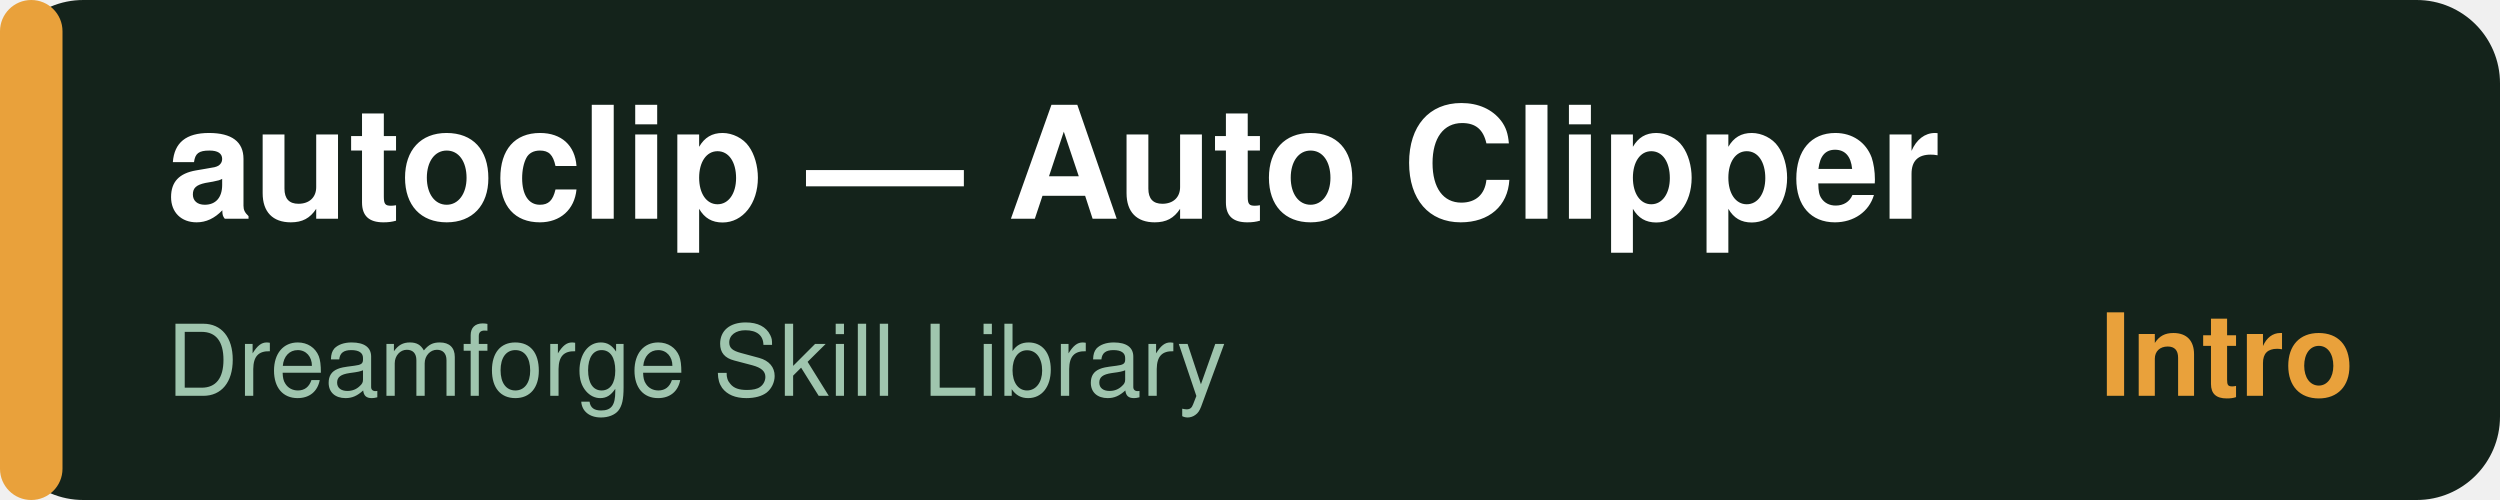
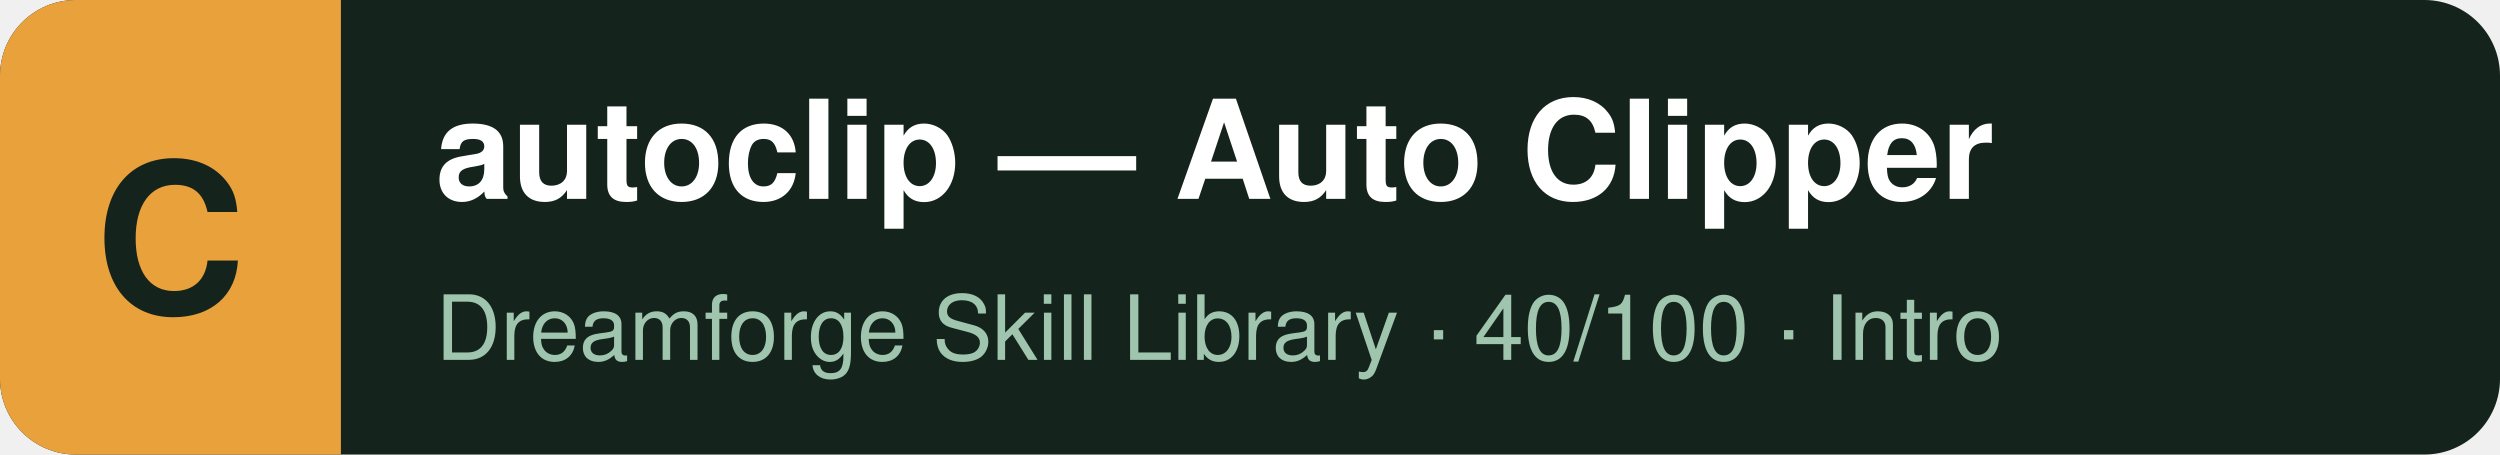
- <svg xmlns="http://www.w3.org/2000/svg" width="240" height="48" viewBox="0 0 240 48" role="img" aria-label="autoclip — Auto Clipper — Dreamforge Skill Library">
-   <rect width="240" height="48" rx="8" fill="#14231b" />
-   <rect width="6" height="48" rx="3" fill="#e9a13b" />
-   <text x="16" y="21" font-family="Segoe UI, Helvetica, Arial, sans-serif" font-size="15.0" font-weight="700" fill="#ffffff">autoclip — Auto Clipper</text>
-   <text x="16" y="38" font-family="Segoe UI, Helvetica, Arial, sans-serif" font-size="9.5" fill="#9fc5ae">Dreamforge Skill Library</text>
-   <text x="226" y="38" text-anchor="end" font-family="Segoe UI, Helvetica, Arial, sans-serif" font-size="11" font-weight="700" fill="#e9a13b">Intro</text>
+ <svg xmlns="http://www.w3.org/2000/svg" width="264" height="48" viewBox="0 0 264 48" role="img" aria-label="autoclip — Auto Clipper — grade C, completeness 40/100, Intro — Dreamforge Skill Library">
+   <rect width="264" height="48" rx="8" fill="#14231b" />
+   <path d="M8 0 h28 v48 h-28 a8 8 0 0 1 -8 -8 v-32 a8 8 0 0 1 8 -8 z" fill="#e9a13b" />
+   <text x="18" y="33" text-anchor="middle" font-family="Segoe UI, Helvetica, Arial, sans-serif" font-size="22" font-weight="800" fill="#14231b">C</text>
+   <text x="46" y="21" font-family="Segoe UI, Helvetica, Arial, sans-serif" font-size="14.5" font-weight="700" fill="#ffffff">autoclip — Auto Clipper</text>
+   <text x="46" y="38" font-family="Segoe UI, Helvetica, Arial, sans-serif" font-size="9.5" fill="#9fc5ae">Dreamforge Skill Library · 40/100 · Intro</text>
</svg>
